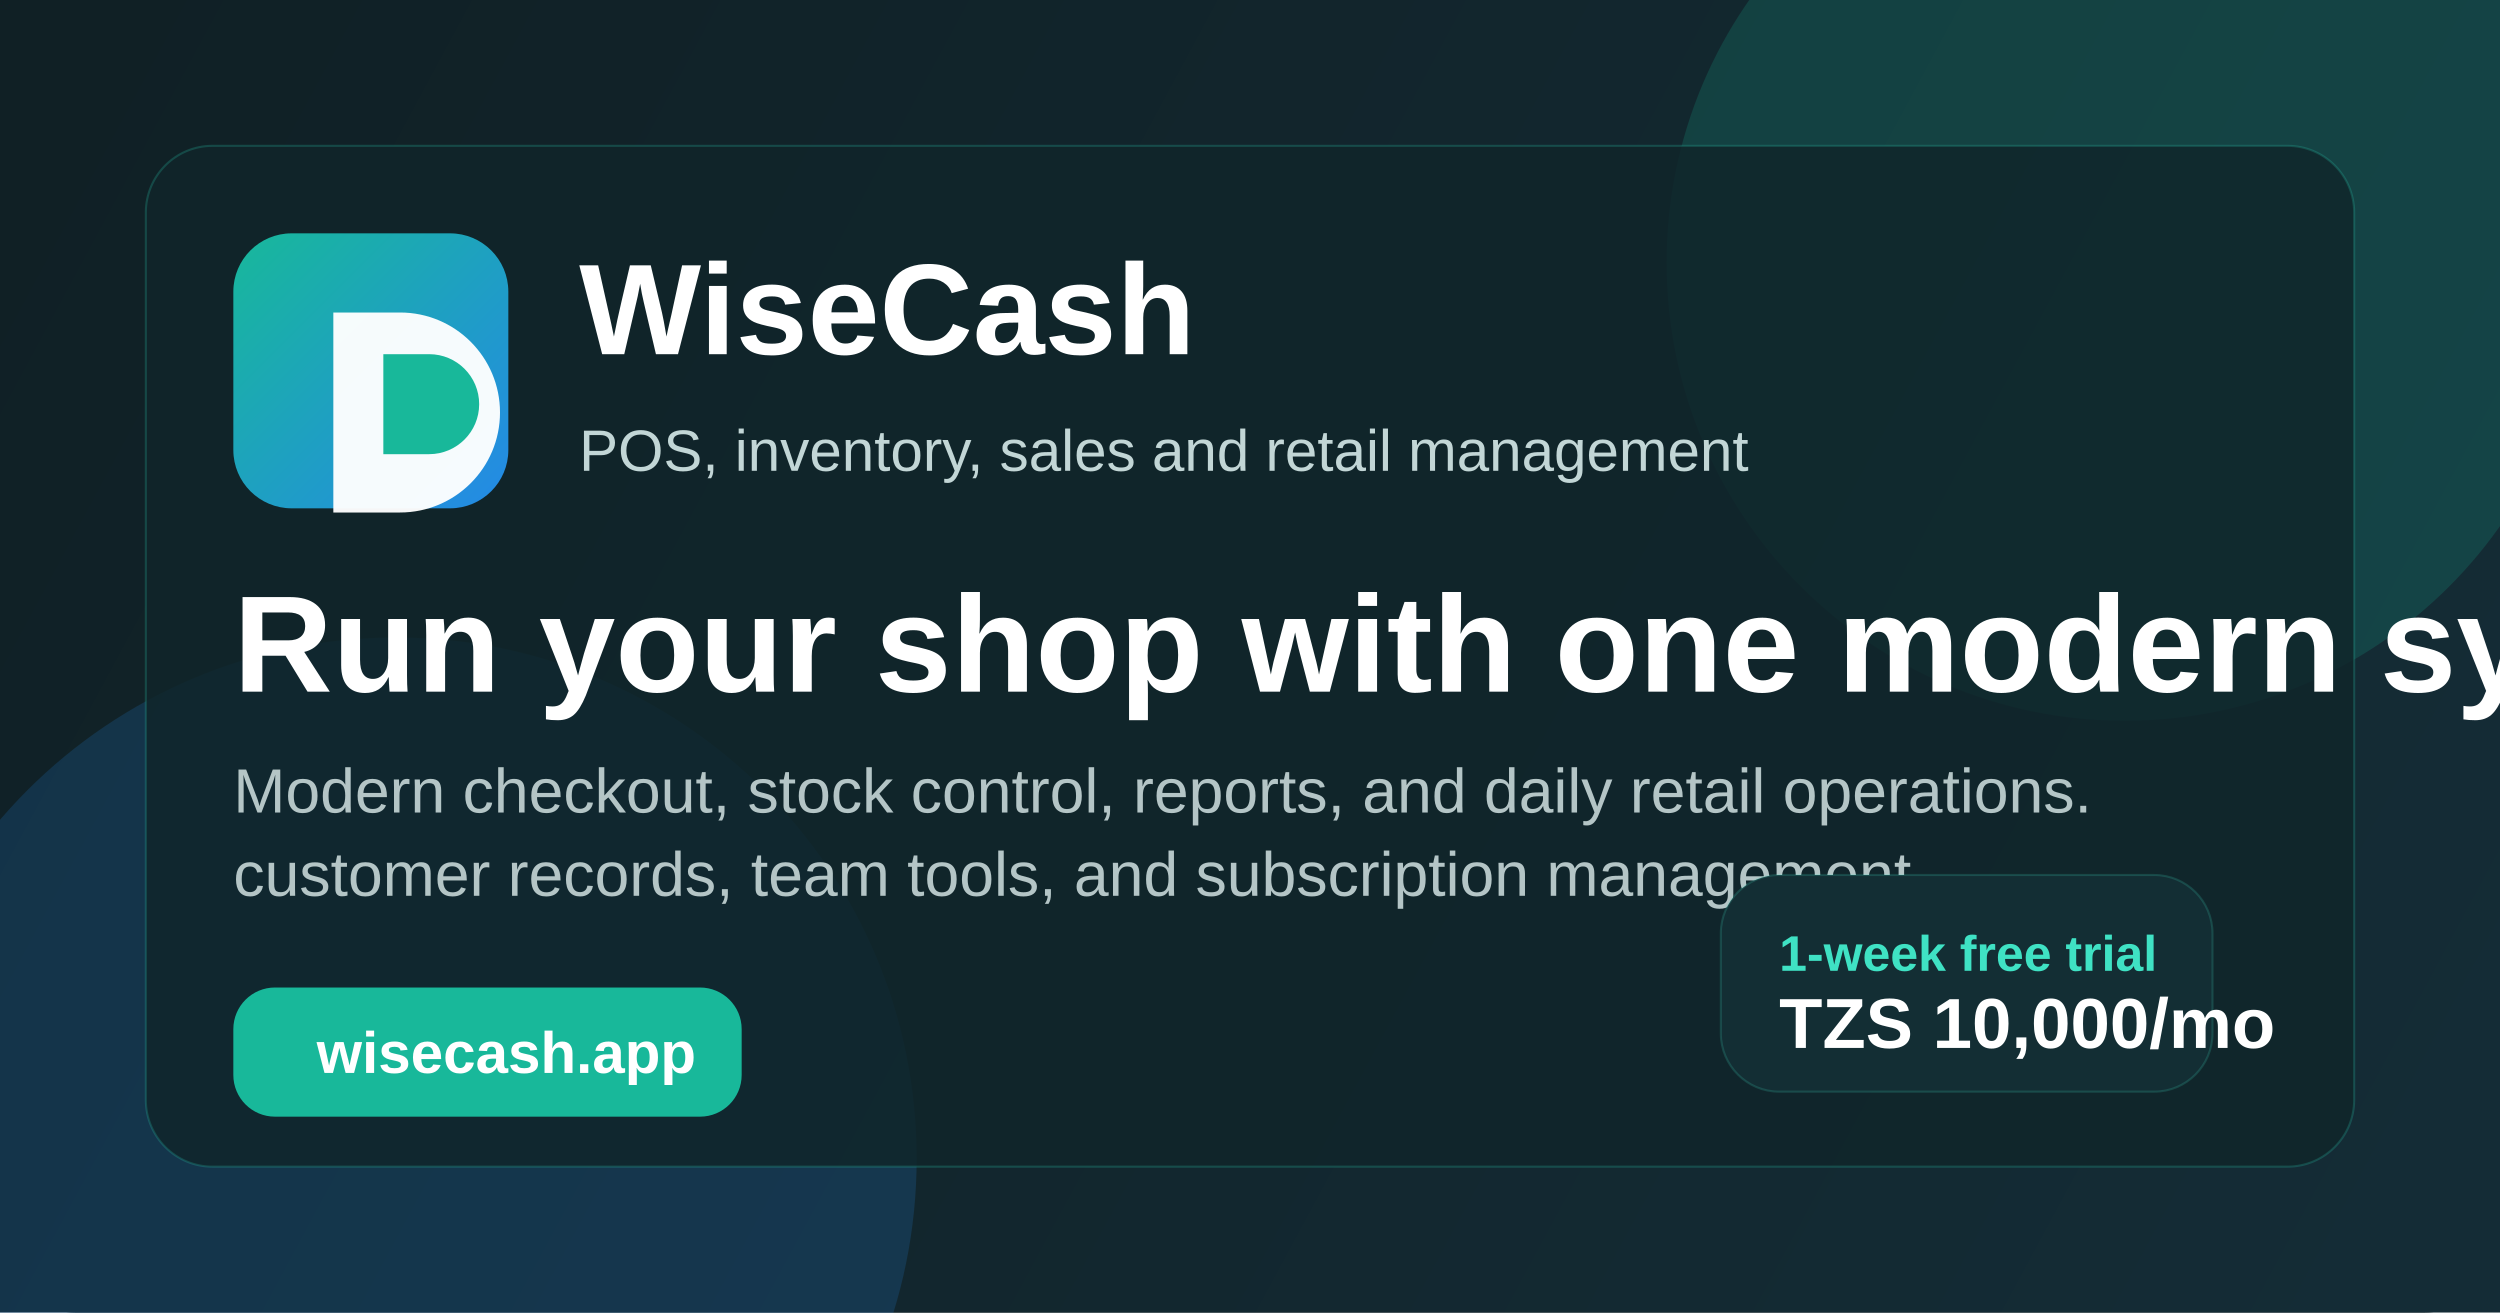
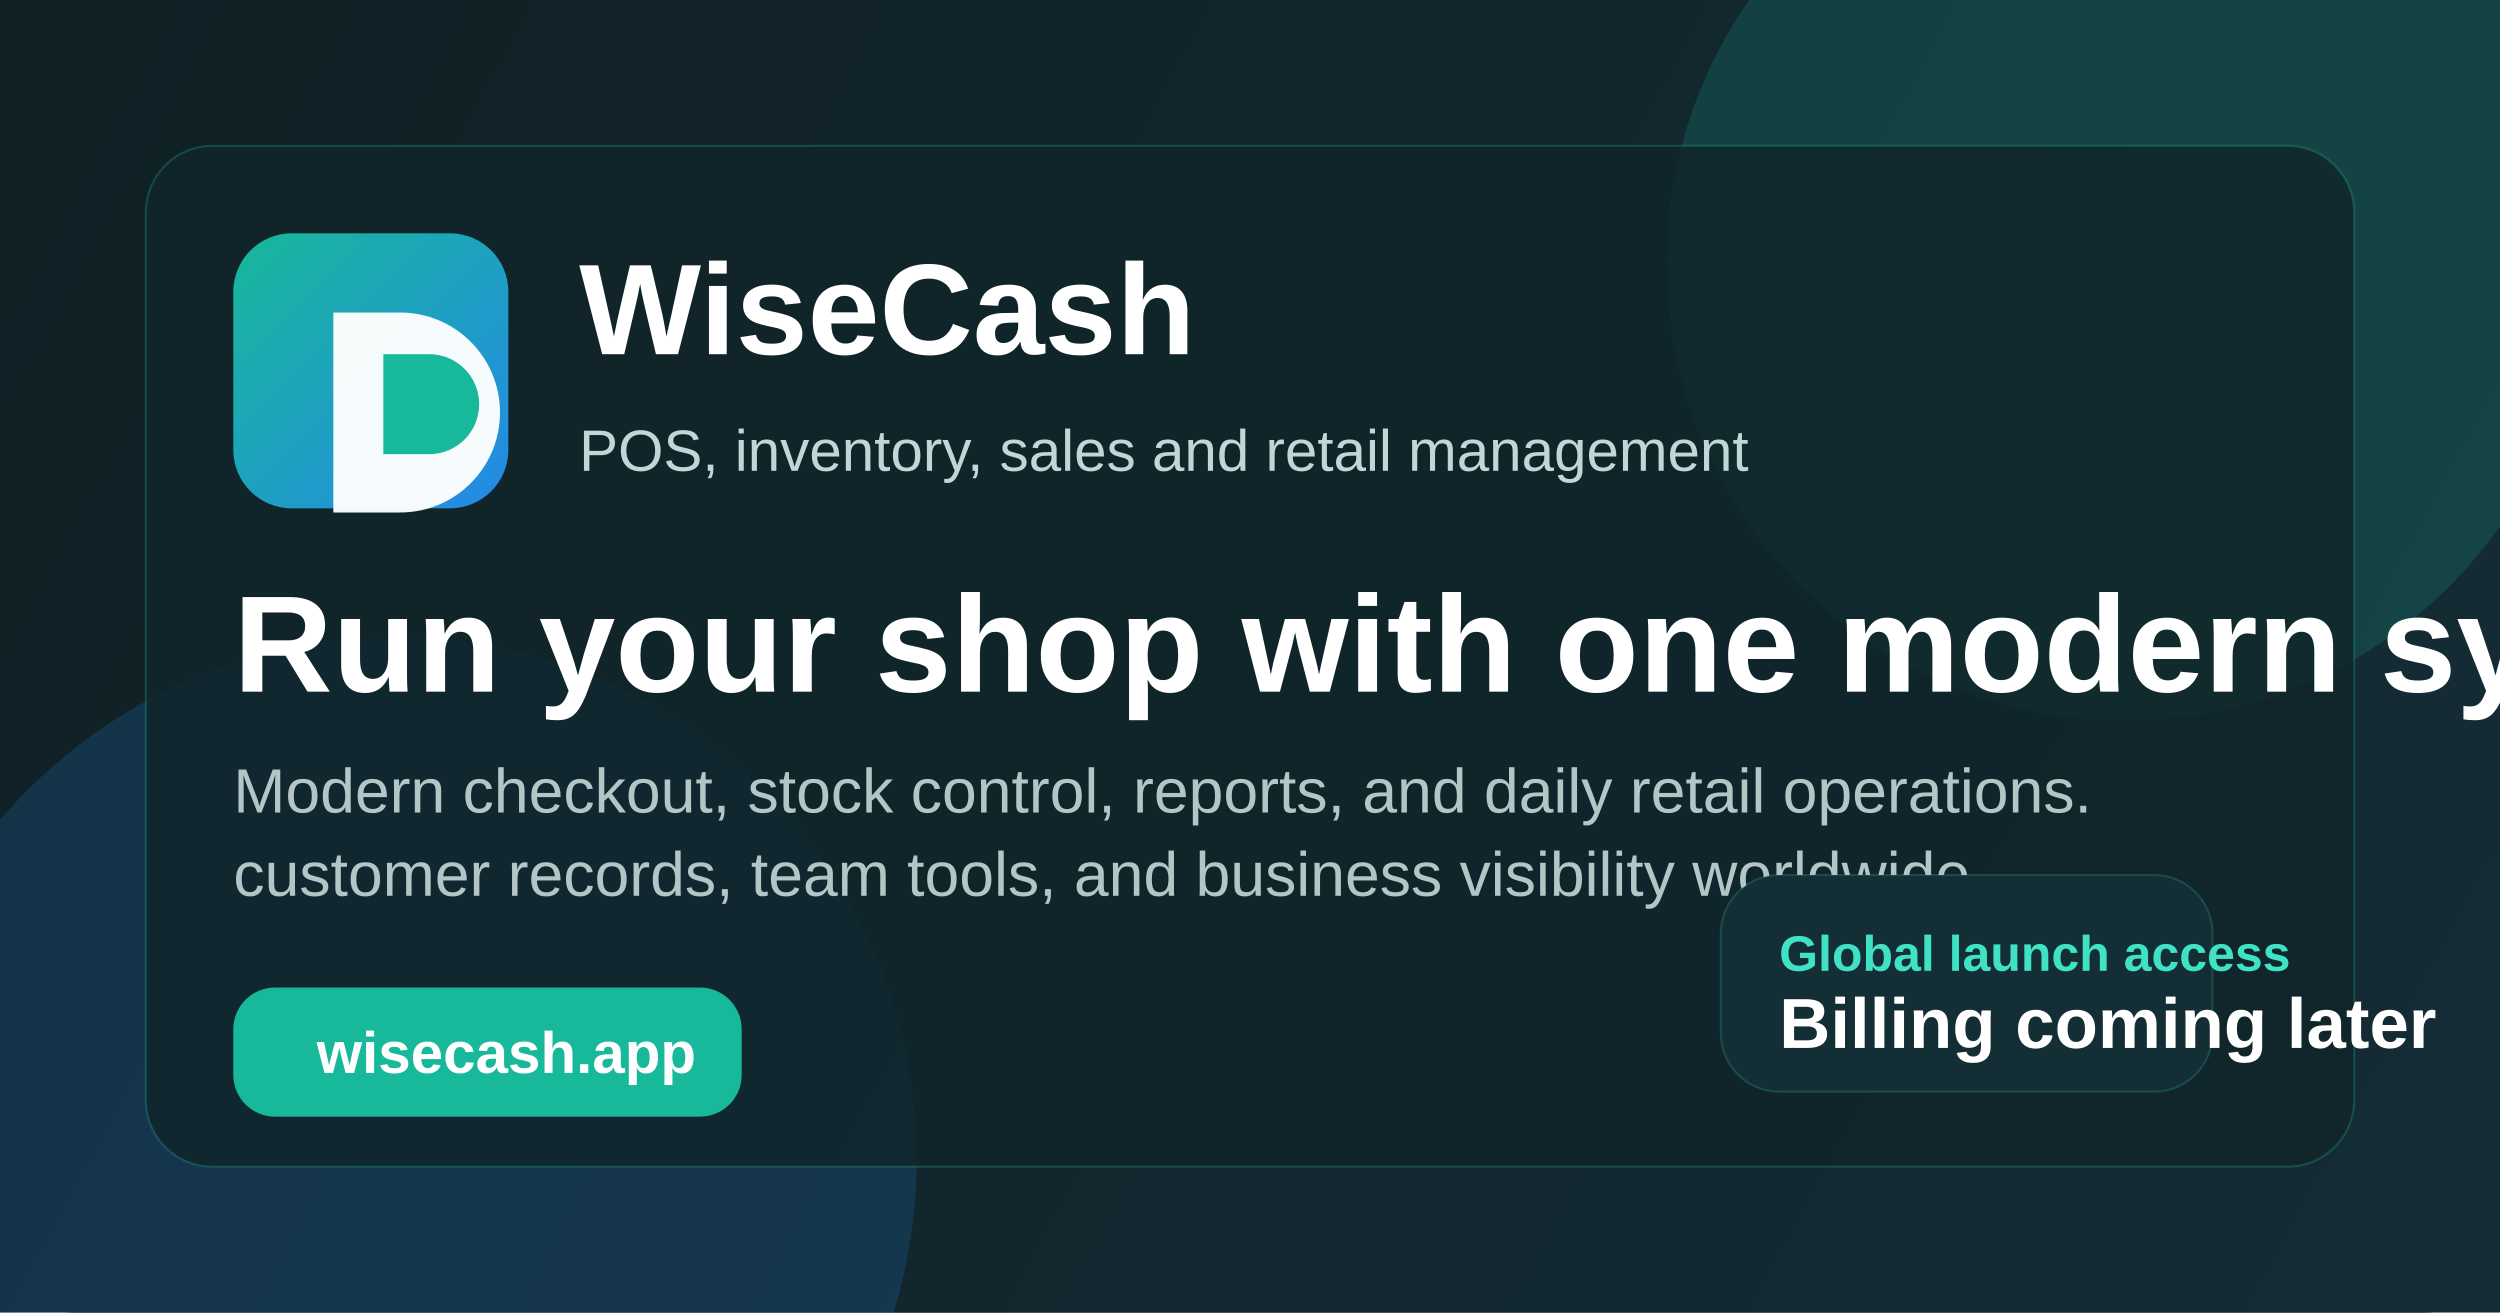
<svg xmlns="http://www.w3.org/2000/svg" width="1200" height="630" viewBox="0 0 1200 630" fill="none">
  <rect width="1200" height="630" rx="36" fill="#0D1B1E" />
  <rect width="1200" height="630" fill="url(#bg)" />
  <circle cx="1020" cy="126" r="220" fill="#18B89A" fill-opacity="0.18" />
  <circle cx="190" cy="556" r="250" fill="#2489E7" fill-opacity="0.18" />
  <rect x="70" y="70" width="1060" height="490" rx="32" fill="#10252A" fill-opacity="0.84" stroke="#2AD4B7" stroke-opacity="0.22" />
  <rect x="112" y="112" width="132" height="132" rx="28" fill="url(#accent)" />
  <path d="M160 150H192C218.51 150 240 171.49 240 198V198C240 224.51 218.51 246 192 246H160V150Z" fill="white" fill-opacity="0.96" />
  <path d="M184 170H206C219.255 170 230 180.745 230 194V194C230 207.255 219.255 218 206 218H184V170Z" fill="#18B89A" />
  <text x="278" y="170" fill="white" font-family="Arial, sans-serif" font-size="62" font-weight="700">WiseCash</text>
  <text x="278" y="226" fill="#C2D6D6" font-family="Arial, sans-serif" font-size="28" font-weight="500">POS, inventory, sales and retail management</text>
  <text x="112" y="332" fill="white" font-family="Arial, sans-serif" font-size="66" font-weight="700">Run your shop with one modern system</text>
  <text x="112" y="390" fill="#B4C5C6" font-family="Arial, sans-serif" font-size="30" font-weight="400">Modern checkout, stock control, reports, and daily retail operations.</text>
-   <text x="112" y="430" fill="#B4C5C6" font-family="Arial, sans-serif" font-size="30" font-weight="400">customer records, team tools, and subscription management.</text>
+   <text x="112" y="430" fill="#B4C5C6" font-family="Arial, sans-serif" font-size="30" font-weight="400">customer records, team tools, and business visibility worldwide.</text>
  <rect x="112" y="474" width="244" height="62" rx="20" fill="#18B89A" />
  <text x="152" y="515" fill="white" font-family="Arial, sans-serif" font-size="28" font-weight="700">wisecash.app</text>
  <rect x="826" y="420" width="236" height="104" rx="28" fill="#132E34" stroke="#3FE2C4" stroke-opacity="0.18" />
-   <text x="854" y="466" fill="#3FE2C4" font-family="Arial, sans-serif" font-size="24" font-weight="700">1-week free trial</text>
-   <text x="854" y="503" fill="white" font-family="Arial, sans-serif" font-size="34" font-weight="700">TZS 10,000/mo</text>
+   <text x="854" y="466" fill="#3FE2C4" font-family="Arial, sans-serif" font-size="24" font-weight="700">Global launch access</text>
+   <text x="854" y="503" fill="white" font-family="Arial, sans-serif" font-size="34" font-weight="700">Billing coming later</text>
  <defs>
    <linearGradient id="bg" x1="38" y1="18" x2="1147" y2="616" gradientUnits="userSpaceOnUse">
      <stop stop-color="#102025" />
      <stop offset="1" stop-color="#142C36" />
    </linearGradient>
    <linearGradient id="accent" x1="112" y1="112" x2="244" y2="244" gradientUnits="userSpaceOnUse">
      <stop stop-color="#18B89A" />
      <stop offset="1" stop-color="#2489E7" />
    </linearGradient>
  </defs>
</svg>
